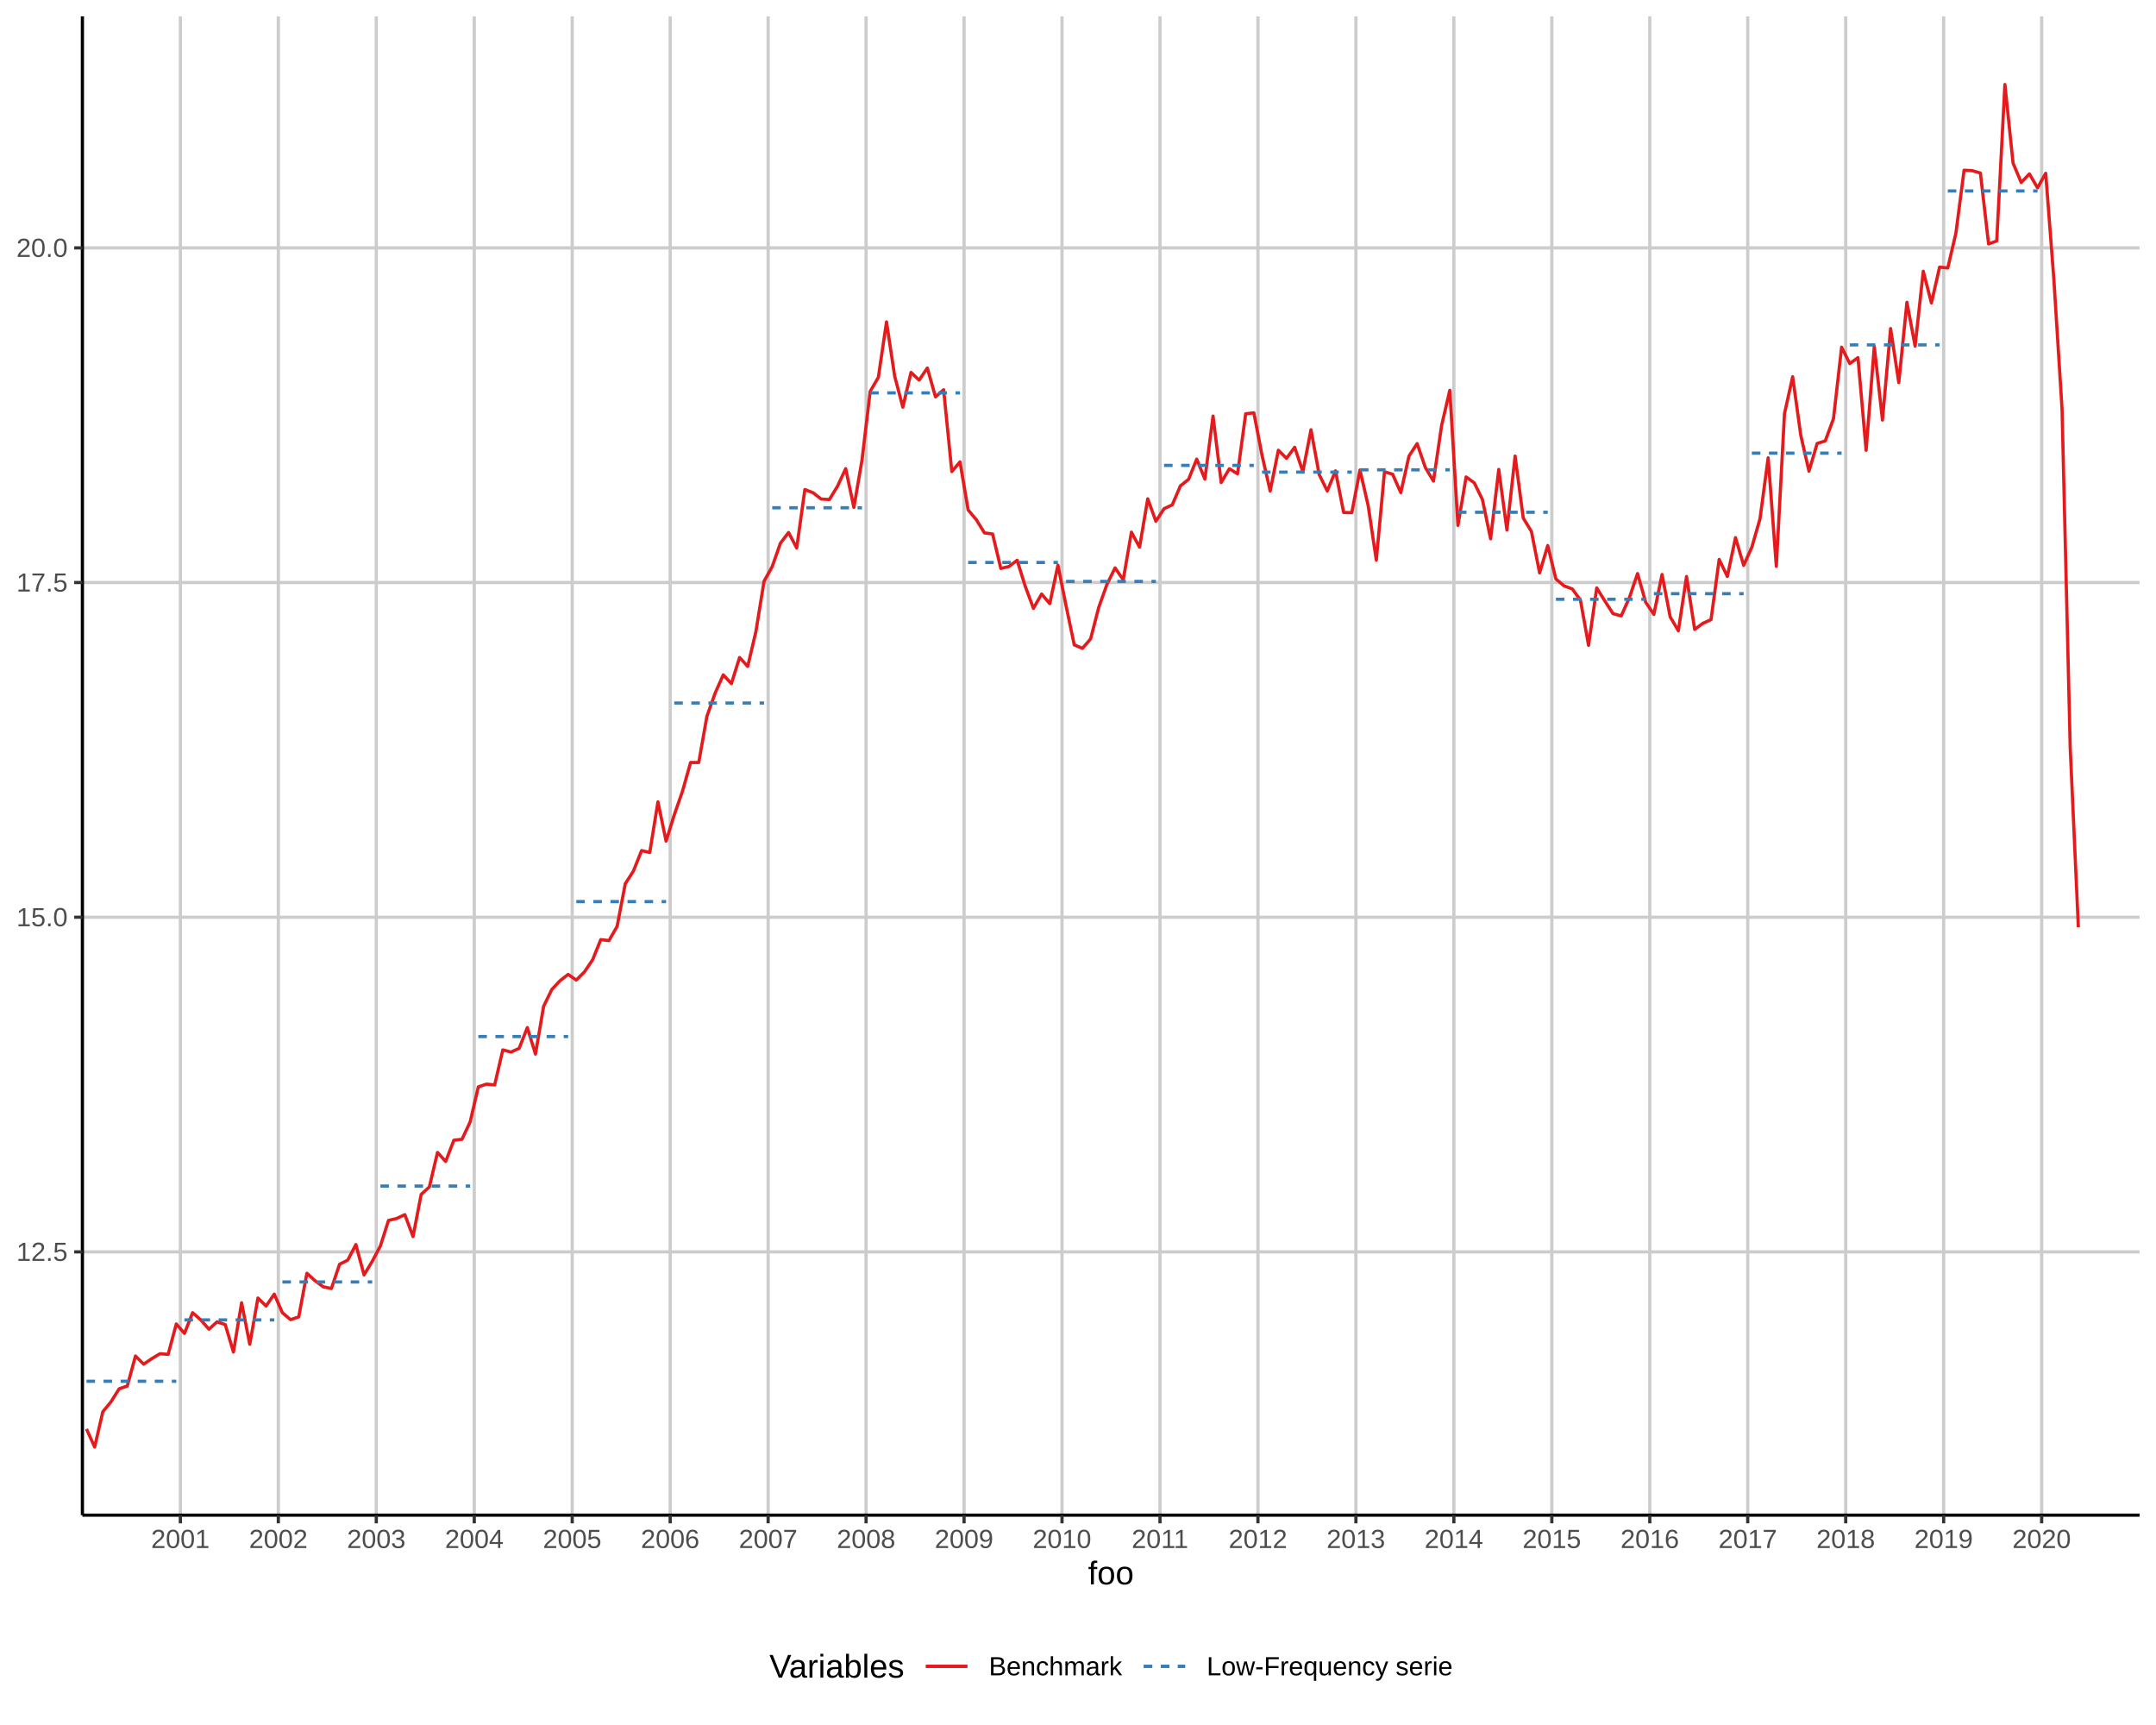
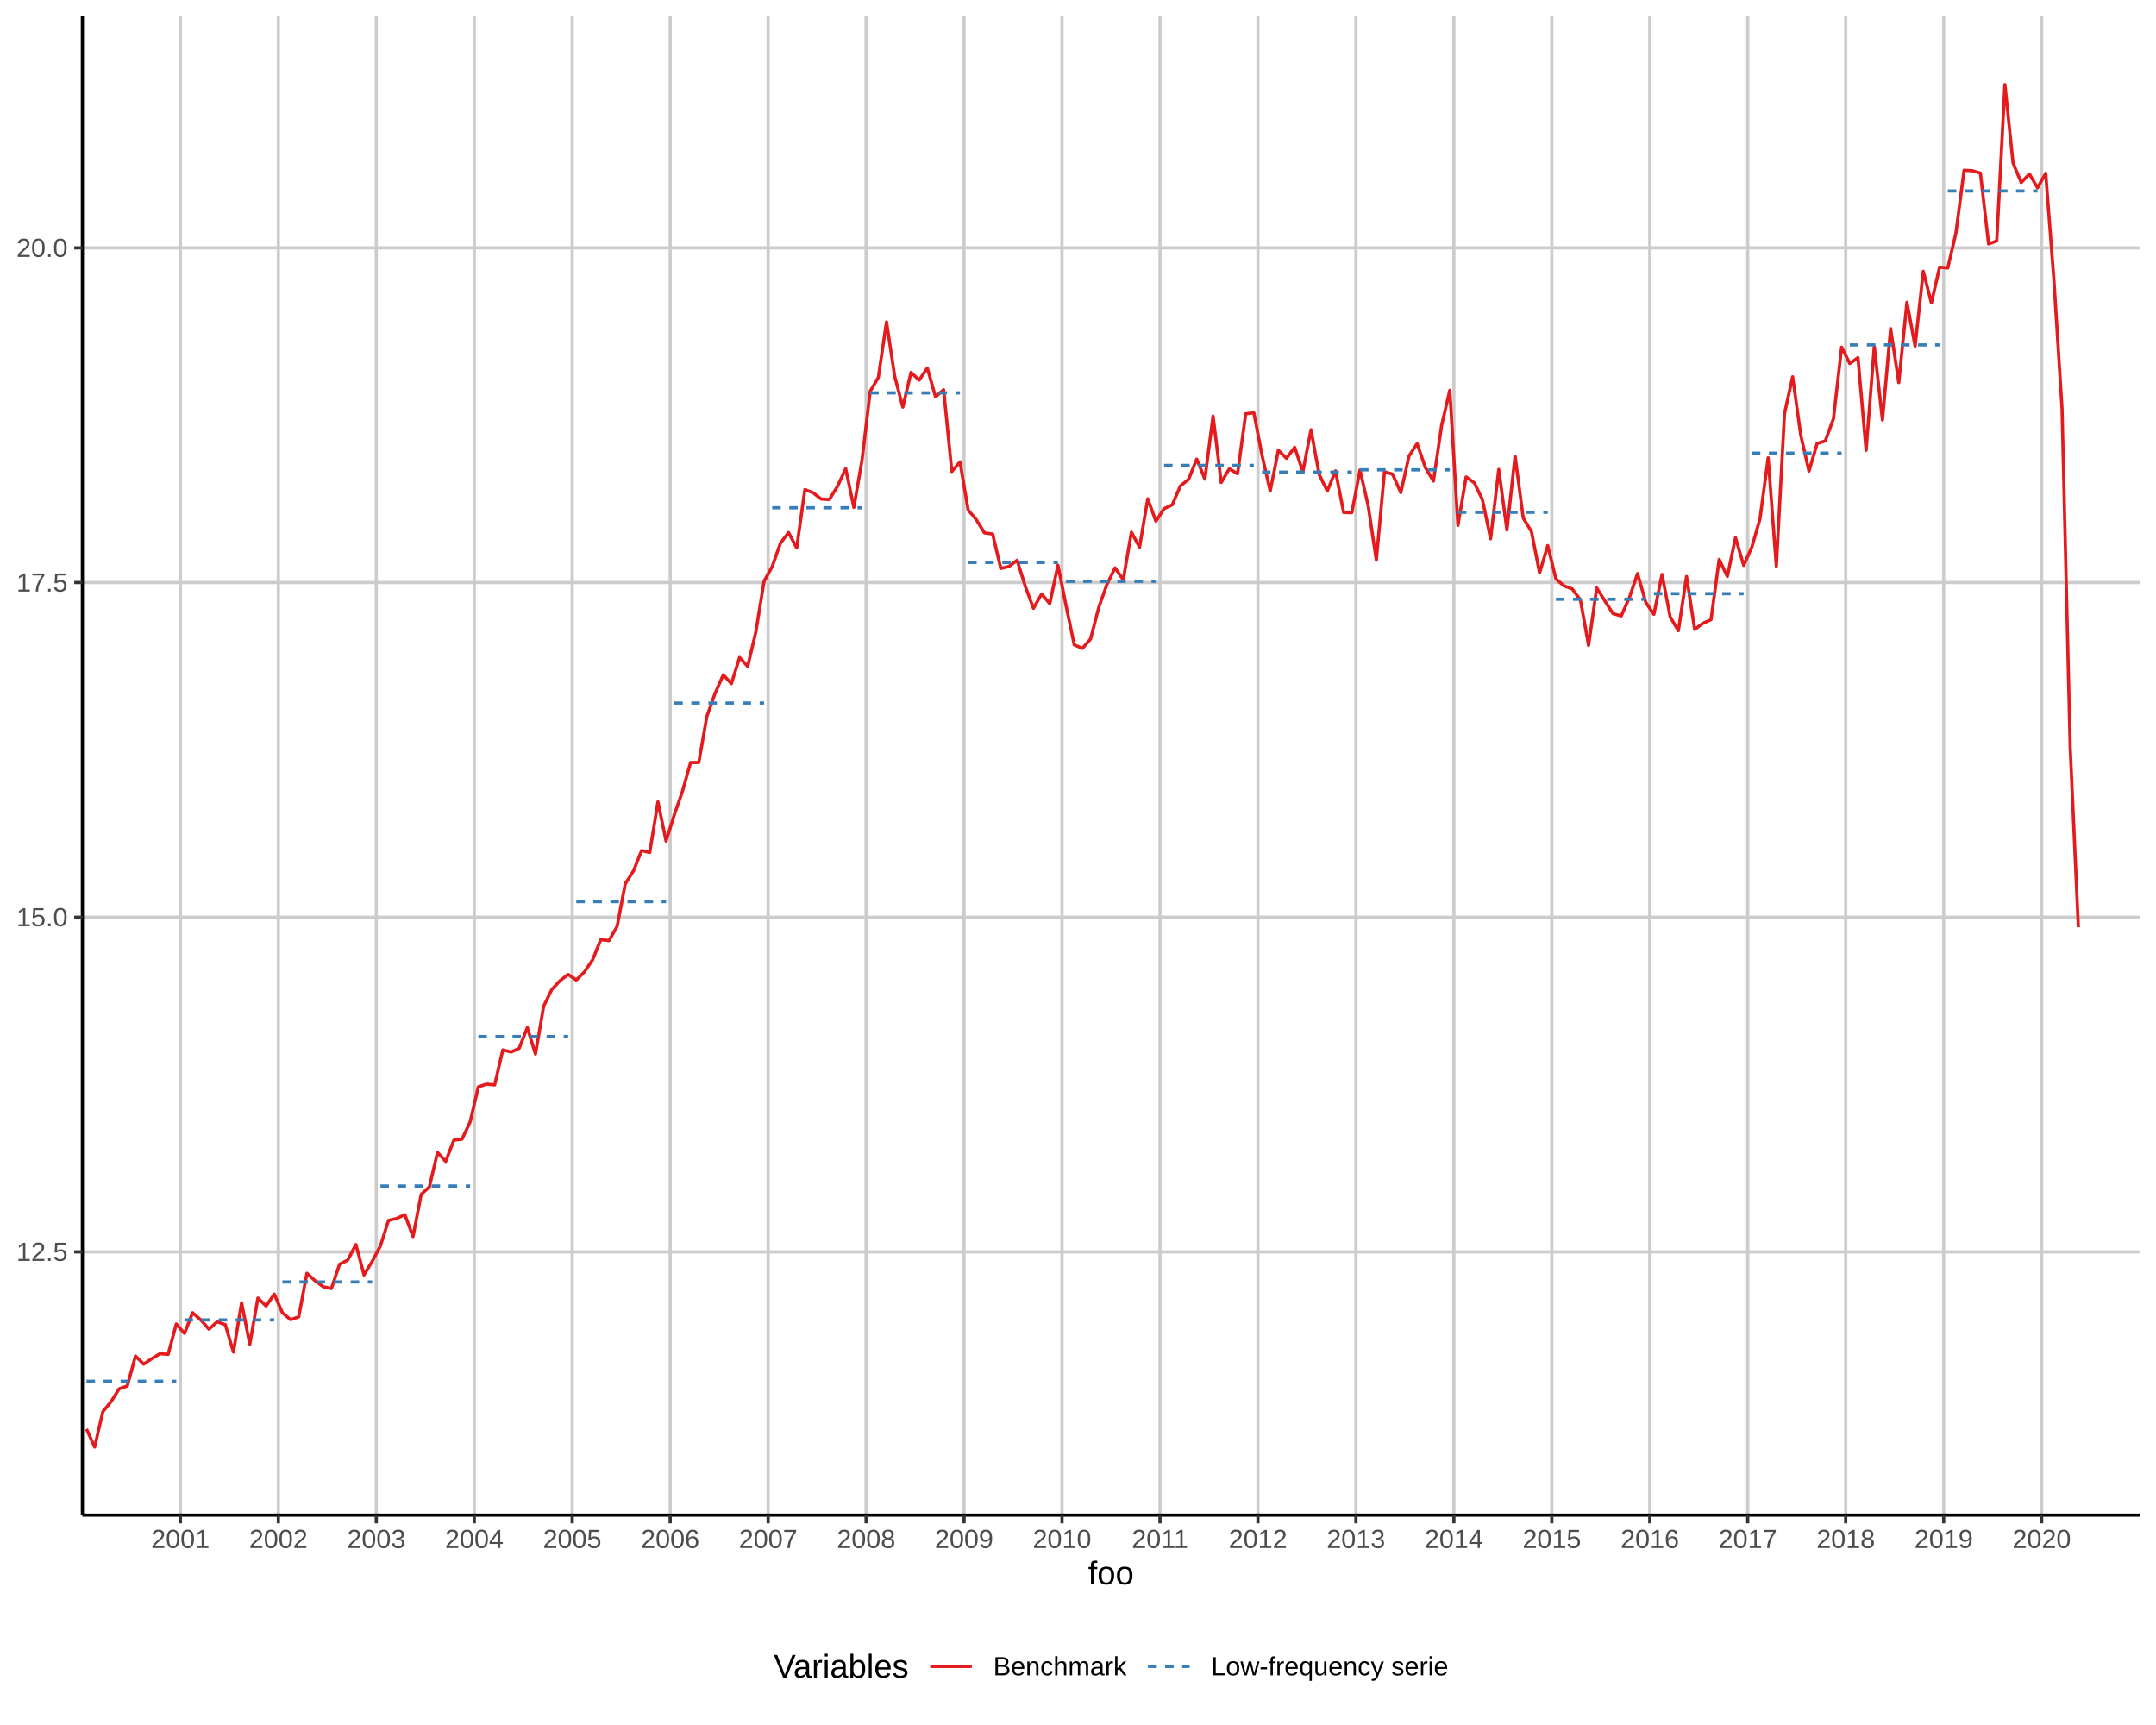
<svg xmlns="http://www.w3.org/2000/svg" viewBox="0 0 720.00 576.00">
  <defs>
    <style type="text/css">
    line, polyline, polygon, path, rect, circle {
      fill: none;
      stroke: #000000;
      stroke-linecap: round;
      stroke-linejoin: round;
      stroke-miterlimit: 10.00;
    }
  </style>
  </defs>
  <rect width="100%" height="100%" style="stroke: none; fill: #FFFFFF;" />
  <rect x="0.00" y="0.00" width="720.00" height="576.00" style="stroke-width: 1.07; stroke: #FFFFFF; fill: #FFFFFF;" />
  <defs>
    <clipPath id="cpMjcuNTJ8NzE0LjUyfDUwNS45M3w1LjQ4">
      <rect x="27.52" y="5.48" width="687.00" height="500.45" />
    </clipPath>
  </defs>
  <rect x="27.52" y="5.48" width="687.00" height="500.45" style="stroke-width: 1.07; stroke: none; fill: #FFFFFF;" clip-path="url(#cpMjcuNTJ8NzE0LjUyfDUwNS45M3w1LjQ4)" />
  <polyline points="27.52,418.02 714.52,418.02 " style="stroke-width: 1.07; stroke: #CCCCCC; stroke-linecap: butt;" clip-path="url(#cpMjcuNTJ8NzE0LjUyfDUwNS45M3w1LjQ4)" />
  <polyline points="27.52,306.27 714.52,306.27 " style="stroke-width: 1.07; stroke: #CCCCCC; stroke-linecap: butt;" clip-path="url(#cpMjcuNTJ8NzE0LjUyfDUwNS45M3w1LjQ4)" />
  <polyline points="27.52,194.52 714.52,194.52 " style="stroke-width: 1.07; stroke: #CCCCCC; stroke-linecap: butt;" clip-path="url(#cpMjcuNTJ8NzE0LjUyfDUwNS45M3w1LjQ4)" />
  <polyline points="27.52,82.77 714.52,82.77 " style="stroke-width: 1.07; stroke: #CCCCCC; stroke-linecap: butt;" clip-path="url(#cpMjcuNTJ8NzE0LjUyfDUwNS45M3w1LjQ4)" />
  <polyline points="60.23,505.93 60.23,5.48 " style="stroke-width: 1.07; stroke: #CCCCCC; stroke-linecap: butt;" clip-path="url(#cpMjcuNTJ8NzE0LjUyfDUwNS45M3w1LjQ4)" />
  <polyline points="92.95,505.93 92.95,5.48 " style="stroke-width: 1.07; stroke: #CCCCCC; stroke-linecap: butt;" clip-path="url(#cpMjcuNTJ8NzE0LjUyfDUwNS45M3w1LjQ4)" />
  <polyline points="125.66,505.93 125.66,5.48 " style="stroke-width: 1.07; stroke: #CCCCCC; stroke-linecap: butt;" clip-path="url(#cpMjcuNTJ8NzE0LjUyfDUwNS45M3w1LjQ4)" />
  <polyline points="158.38,505.93 158.38,5.48 " style="stroke-width: 1.07; stroke: #CCCCCC; stroke-linecap: butt;" clip-path="url(#cpMjcuNTJ8NzE0LjUyfDUwNS45M3w1LjQ4)" />
  <polyline points="191.09,505.93 191.09,5.48 " style="stroke-width: 1.07; stroke: #CCCCCC; stroke-linecap: butt;" clip-path="url(#cpMjcuNTJ8NzE0LjUyfDUwNS45M3w1LjQ4)" />
  <polyline points="223.81,505.93 223.81,5.48 " style="stroke-width: 1.07; stroke: #CCCCCC; stroke-linecap: butt;" clip-path="url(#cpMjcuNTJ8NzE0LjUyfDUwNS45M3w1LjQ4)" />
  <polyline points="256.52,505.93 256.52,5.48 " style="stroke-width: 1.07; stroke: #CCCCCC; stroke-linecap: butt;" clip-path="url(#cpMjcuNTJ8NzE0LjUyfDUwNS45M3w1LjQ4)" />
  <polyline points="289.23,505.93 289.23,5.48 " style="stroke-width: 1.07; stroke: #CCCCCC; stroke-linecap: butt;" clip-path="url(#cpMjcuNTJ8NzE0LjUyfDUwNS45M3w1LjQ4)" />
  <polyline points="321.95,505.93 321.95,5.48 " style="stroke-width: 1.07; stroke: #CCCCCC; stroke-linecap: butt;" clip-path="url(#cpMjcuNTJ8NzE0LjUyfDUwNS45M3w1LjQ4)" />
  <polyline points="354.66,505.93 354.66,5.48 " style="stroke-width: 1.07; stroke: #CCCCCC; stroke-linecap: butt;" clip-path="url(#cpMjcuNTJ8NzE0LjUyfDUwNS45M3w1LjQ4)" />
  <polyline points="387.38,505.93 387.38,5.48 " style="stroke-width: 1.07; stroke: #CCCCCC; stroke-linecap: butt;" clip-path="url(#cpMjcuNTJ8NzE0LjUyfDUwNS45M3w1LjQ4)" />
  <polyline points="420.09,505.93 420.09,5.48 " style="stroke-width: 1.07; stroke: #CCCCCC; stroke-linecap: butt;" clip-path="url(#cpMjcuNTJ8NzE0LjUyfDUwNS45M3w1LjQ4)" />
  <polyline points="452.81,505.93 452.81,5.48 " style="stroke-width: 1.07; stroke: #CCCCCC; stroke-linecap: butt;" clip-path="url(#cpMjcuNTJ8NzE0LjUyfDUwNS45M3w1LjQ4)" />
  <polyline points="485.52,505.93 485.52,5.48 " style="stroke-width: 1.07; stroke: #CCCCCC; stroke-linecap: butt;" clip-path="url(#cpMjcuNTJ8NzE0LjUyfDUwNS45M3w1LjQ4)" />
  <polyline points="518.23,505.93 518.23,5.48 " style="stroke-width: 1.07; stroke: #CCCCCC; stroke-linecap: butt;" clip-path="url(#cpMjcuNTJ8NzE0LjUyfDUwNS45M3w1LjQ4)" />
  <polyline points="550.95,505.93 550.95,5.48 " style="stroke-width: 1.07; stroke: #CCCCCC; stroke-linecap: butt;" clip-path="url(#cpMjcuNTJ8NzE0LjUyfDUwNS45M3w1LjQ4)" />
  <polyline points="583.66,505.93 583.66,5.48 " style="stroke-width: 1.07; stroke: #CCCCCC; stroke-linecap: butt;" clip-path="url(#cpMjcuNTJ8NzE0LjUyfDUwNS45M3w1LjQ4)" />
  <polyline points="616.38,505.93 616.38,5.48 " style="stroke-width: 1.07; stroke: #CCCCCC; stroke-linecap: butt;" clip-path="url(#cpMjcuNTJ8NzE0LjUyfDUwNS45M3w1LjQ4)" />
  <polyline points="649.09,505.93 649.09,5.48 " style="stroke-width: 1.07; stroke: #CCCCCC; stroke-linecap: butt;" clip-path="url(#cpMjcuNTJ8NzE0LjUyfDUwNS45M3w1LjQ4)" />
  <polyline points="681.81,505.93 681.81,5.48 " style="stroke-width: 1.07; stroke: #CCCCCC; stroke-linecap: butt;" clip-path="url(#cpMjcuNTJ8NzE0LjUyfDUwNS45M3w1LjQ4)" />
  <polyline points="28.88,477.15 31.61,483.18 34.34,471.39 37.06,468.09 39.79,463.74 42.51,462.81 45.24,452.79 47.97,455.52 50.69,453.67 53.42,452.03 56.15,452.24 58.87,442.09 61.60,445.24 64.32,438.33 67.05,440.73 69.78,443.84 72.50,441.37 75.23,442.31 77.95,451.47 80.68,435.02 83.41,448.87 86.13,433.43 88.86,436.10 91.59,432.13 94.31,438.35 97.04,440.65 99.76,439.73 102.49,425.16 105.22,427.66 107.94,429.67 110.67,430.26 113.40,422.15 116.12,420.78 118.85,415.57 121.57,425.71 124.30,421.18 127.03,416.04 129.75,407.51 132.48,406.86 135.20,405.59 137.93,412.91 140.66,398.81 143.38,396.34 146.11,384.81 148.84,387.83 151.56,380.74 154.29,380.41 157.01,374.61 159.74,362.92 162.47,362.00 165.19,362.27 167.92,350.57 170.65,351.30 173.37,350.05 176.10,343.14 178.82,351.97 181.55,336.00 184.28,330.40 187.00,327.50 189.73,325.37 192.45,327.25 195.18,324.52 197.91,320.48 200.63,313.75 203.36,314.08 206.09,309.33 208.81,295.09 211.54,290.84 214.26,284.02 216.99,284.65 219.72,267.75 222.44,280.86 225.17,272.10 227.90,264.27 230.62,254.61 233.35,254.61 236.07,239.20 238.80,231.51 241.53,225.34 244.25,228.28 246.98,219.54 249.70,222.52 252.43,210.91 255.16,194.07 257.88,189.20 260.61,181.40 263.34,177.81 266.06,182.98 268.79,163.46 271.51,164.53 274.24,166.64 276.97,166.80 279.69,162.36 282.42,156.49 285.15,169.43 287.87,153.62 290.60,130.68 293.32,126.03 296.05,107.49 298.78,125.62 301.50,135.96 304.23,124.36 306.95,126.93 309.68,122.88 312.41,132.51 315.13,130.14 317.86,157.47 320.59,154.23 323.31,170.28 326.04,173.53 328.76,177.94 331.49,178.31 334.22,189.82 336.94,189.16 339.67,187.08 342.40,195.82 345.12,203.13 347.85,198.35 350.57,201.57 353.30,188.73 356.03,202.34 358.75,215.33 361.48,216.49 364.20,213.36 366.93,202.81 369.66,195.14 372.38,189.63 375.11,193.59 377.84,177.70 380.56,182.71 383.29,166.56 386.01,174.06 388.74,169.85 391.47,168.59 394.19,162.25 396.92,160.07 399.65,153.30 402.37,159.98 405.10,138.94 407.82,161.11 410.55,156.52 413.28,158.22 416.00,138.16 418.73,137.85 421.45,151.99 424.18,163.96 426.91,150.34 429.63,153.04 432.36,149.35 435.09,157.51 437.81,143.50 440.54,158.46 443.26,163.96 445.99,157.23 448.72,171.13 451.44,171.18 454.17,156.95 456.90,168.82 459.62,187.04 462.35,157.53 465.07,158.36 467.80,164.51 470.53,152.29 473.25,148.12 475.98,156.07 478.70,160.64 481.43,142.06 484.16,130.34 486.88,175.44 489.61,159.26 492.34,161.23 495.06,166.81 497.79,179.92 500.51,156.75 503.24,176.99 505.97,152.29 508.69,172.98 511.42,177.45 514.15,191.29 516.87,182.17 519.60,193.34 522.32,195.63 525.05,196.65 527.78,200.34 530.50,215.49 533.23,196.31 535.96,200.70 538.68,204.91 541.41,205.66 544.13,199.58 546.86,191.52 549.59,201.12 552.31,205.15 555.04,191.83 557.76,205.98 560.49,210.62 563.22,192.50 565.94,210.18 568.67,208.14 571.40,206.91 574.12,186.80 576.85,192.49 579.57,179.53 582.30,188.79 585.03,182.70 587.75,173.26 590.48,152.88 593.21,189.11 595.93,138.14 598.66,125.80 601.38,145.40 604.11,157.33 606.84,148.08 609.56,147.23 612.29,139.81 615.01,115.93 617.74,121.39 620.47,119.42 623.19,150.36 625.92,115.70 628.65,140.26 631.37,109.72 634.10,127.75 636.82,100.95 639.55,115.57 642.28,90.58 645.00,101.17 647.73,89.20 650.46,89.48 653.18,77.83 655.91,56.84 658.63,56.99 661.36,57.78 664.09,81.46 666.81,80.46 669.54,28.23 672.26,54.44 674.99,60.94 677.72,58.07 680.44,62.71 683.17,57.86 685.90,93.39 688.62,136.52 691.35,249.60 694.07,309.62 " style="stroke-width: 1.07; stroke: #E41A1C; stroke-linecap: butt;" clip-path="url(#cpMjcuNTJ8NzE0LjUyfDUwNS45M3w1LjQ4)" />
  <polyline points="28.88,461.23 31.61,461.23 34.34,461.23 37.06,461.23 39.79,461.23 42.51,461.23 45.24,461.23 47.97,461.23 50.69,461.23 53.42,461.23 56.15,461.23 58.87,461.23 " style="stroke-width: 1.07; stroke: #377EB8; stroke-dasharray: 2.85,2.85; stroke-linecap: butt;" clip-path="url(#cpMjcuNTJ8NzE0LjUyfDUwNS45M3w1LjQ4)" />
  <polyline points="61.60,440.74 64.32,440.74 67.05,440.74 69.78,440.74 72.50,440.74 75.23,440.74 77.95,440.74 80.68,440.74 83.41,440.74 86.13,440.74 88.86,440.74 91.59,440.74 " style="stroke-width: 1.07; stroke: #377EB8; stroke-dasharray: 2.85,2.85; stroke-linecap: butt;" clip-path="url(#cpMjcuNTJ8NzE0LjUyfDUwNS45M3w1LjQ4)" />
  <polyline points="94.31,428.07 97.04,428.07 99.76,428.07 102.49,428.07 105.22,428.07 107.94,428.07 110.67,428.07 113.40,428.07 116.12,428.07 118.85,428.07 121.57,428.07 124.30,428.07 " style="stroke-width: 1.07; stroke: #377EB8; stroke-dasharray: 2.85,2.85; stroke-linecap: butt;" clip-path="url(#cpMjcuNTJ8NzE0LjUyfDUwNS45M3w1LjQ4)" />
  <polyline points="127.03,396.04 129.75,396.04 132.48,396.04 135.20,396.04 137.93,396.04 140.66,396.04 143.38,396.04 146.11,396.04 148.84,396.04 151.56,396.04 154.29,396.04 157.01,396.04 " style="stroke-width: 1.07; stroke: #377EB8; stroke-dasharray: 2.85,2.85; stroke-linecap: butt;" clip-path="url(#cpMjcuNTJ8NzE0LjUyfDUwNS45M3w1LjQ4)" />
  <polyline points="159.74,346.12 162.47,346.12 165.19,346.12 167.92,346.12 170.65,346.12 173.37,346.12 176.10,346.12 178.82,346.12 181.55,346.12 184.28,346.12 187.00,346.12 189.73,346.12 " style="stroke-width: 1.07; stroke: #377EB8; stroke-dasharray: 2.85,2.85; stroke-linecap: butt;" clip-path="url(#cpMjcuNTJ8NzE0LjUyfDUwNS45M3w1LjQ4)" />
  <polyline points="192.45,301.05 195.18,301.05 197.91,301.05 200.63,301.05 203.36,301.05 206.09,301.05 208.81,301.05 211.54,301.05 214.26,301.05 216.99,301.05 219.72,301.05 222.44,301.05 " style="stroke-width: 1.07; stroke: #377EB8; stroke-dasharray: 2.85,2.85; stroke-linecap: butt;" clip-path="url(#cpMjcuNTJ8NzE0LjUyfDUwNS45M3w1LjQ4)" />
  <polyline points="225.17,234.75 227.90,234.75 230.62,234.75 233.35,234.75 236.07,234.75 238.80,234.75 241.53,234.75 244.25,234.75 246.98,234.75 249.70,234.75 252.43,234.75 255.16,234.75 " style="stroke-width: 1.07; stroke: #377EB8; stroke-dasharray: 2.85,2.85; stroke-linecap: butt;" clip-path="url(#cpMjcuNTJ8NzE0LjUyfDUwNS45M3w1LjQ4)" />
  <polyline points="257.88,169.56 260.61,169.56 263.34,169.56 266.06,169.56 268.79,169.56 271.51,169.56 274.24,169.56 276.97,169.56 279.69,169.56 282.42,169.56 285.15,169.56 287.87,169.56 " style="stroke-width: 1.07; stroke: #377EB8; stroke-dasharray: 2.85,2.85; stroke-linecap: butt;" clip-path="url(#cpMjcuNTJ8NzE0LjUyfDUwNS45M3w1LjQ4)" />
  <polyline points="290.60,131.19 293.32,131.19 296.05,131.19 298.78,131.19 301.50,131.19 304.23,131.19 306.95,131.19 309.68,131.19 312.41,131.19 315.13,131.19 317.86,131.19 320.59,131.19 " style="stroke-width: 1.07; stroke: #377EB8; stroke-dasharray: 2.85,2.85; stroke-linecap: butt;" clip-path="url(#cpMjcuNTJ8NzE0LjUyfDUwNS45M3w1LjQ4)" />
  <polyline points="323.31,187.81 326.04,187.81 328.76,187.81 331.49,187.81 334.22,187.81 336.94,187.81 339.67,187.81 342.40,187.81 345.12,187.81 347.85,187.81 350.57,187.81 353.30,187.81 " style="stroke-width: 1.07; stroke: #377EB8; stroke-dasharray: 2.85,2.85; stroke-linecap: butt;" clip-path="url(#cpMjcuNTJ8NzE0LjUyfDUwNS45M3w1LjQ4)" />
  <polyline points="356.03,194.14 358.75,194.14 361.48,194.14 364.20,194.14 366.93,194.14 369.66,194.14 372.38,194.14 375.11,194.14 377.84,194.14 380.56,194.14 383.29,194.14 386.01,194.14 " style="stroke-width: 1.07; stroke: #377EB8; stroke-dasharray: 2.85,2.85; stroke-linecap: butt;" clip-path="url(#cpMjcuNTJ8NzE0LjUyfDUwNS45M3w1LjQ4)" />
  <polyline points="388.74,155.40 391.47,155.40 394.19,155.40 396.92,155.40 399.65,155.40 402.37,155.40 405.10,155.40 407.82,155.40 410.55,155.40 413.28,155.40 416.00,155.40 418.73,155.40 " style="stroke-width: 1.07; stroke: #377EB8; stroke-dasharray: 2.85,2.85; stroke-linecap: butt;" clip-path="url(#cpMjcuNTJ8NzE0LjUyfDUwNS45M3w1LjQ4)" />
  <polyline points="421.45,157.64 424.18,157.64 426.91,157.64 429.63,157.64 432.36,157.64 435.09,157.64 437.81,157.64 440.54,157.64 443.26,157.64 445.99,157.64 448.72,157.64 451.44,157.64 " style="stroke-width: 1.07; stroke: #377EB8; stroke-dasharray: 2.85,2.85; stroke-linecap: butt;" clip-path="url(#cpMjcuNTJ8NzE0LjUyfDUwNS45M3w1LjQ4)" />
  <polyline points="454.17,156.89 456.90,156.89 459.62,156.89 462.35,156.89 465.07,156.89 467.80,156.89 470.53,156.89 473.25,156.89 475.98,156.89 478.70,156.89 481.43,156.89 484.16,156.89 " style="stroke-width: 1.07; stroke: #377EB8; stroke-dasharray: 2.85,2.85; stroke-linecap: butt;" clip-path="url(#cpMjcuNTJ8NzE0LjUyfDUwNS45M3w1LjQ4)" />
  <polyline points="486.88,171.05 489.61,171.05 492.34,171.05 495.06,171.05 497.79,171.05 500.51,171.05 503.24,171.05 505.97,171.05 508.69,171.05 511.42,171.05 514.15,171.05 516.87,171.05 " style="stroke-width: 1.07; stroke: #377EB8; stroke-dasharray: 2.85,2.85; stroke-linecap: butt;" clip-path="url(#cpMjcuNTJ8NzE0LjUyfDUwNS45M3w1LjQ4)" />
  <polyline points="519.60,200.10 522.32,200.10 525.05,200.10 527.78,200.10 530.50,200.10 533.23,200.10 535.96,200.10 538.68,200.10 541.41,200.10 544.13,200.10 546.86,200.10 549.59,200.10 " style="stroke-width: 1.07; stroke: #377EB8; stroke-dasharray: 2.85,2.85; stroke-linecap: butt;" clip-path="url(#cpMjcuNTJ8NzE0LjUyfDUwNS45M3w1LjQ4)" />
  <polyline points="552.31,198.24 555.04,198.24 557.76,198.24 560.49,198.24 563.22,198.24 565.94,198.24 568.67,198.24 571.40,198.24 574.12,198.24 576.85,198.24 579.57,198.24 582.30,198.24 " style="stroke-width: 1.07; stroke: #377EB8; stroke-dasharray: 2.85,2.85; stroke-linecap: butt;" clip-path="url(#cpMjcuNTJ8NzE0LjUyfDUwNS45M3w1LjQ4)" />
  <polyline points="585.03,151.31 587.75,151.31 590.48,151.31 593.21,151.31 595.93,151.31 598.66,151.31 601.38,151.31 604.11,151.31 606.84,151.31 609.56,151.31 612.29,151.31 615.01,151.31 " style="stroke-width: 1.07; stroke: #377EB8; stroke-dasharray: 2.85,2.85; stroke-linecap: butt;" clip-path="url(#cpMjcuNTJ8NzE0LjUyfDUwNS45M3w1LjQ4)" />
  <polyline points="617.74,115.17 620.47,115.17 623.19,115.17 625.92,115.17 628.65,115.17 631.37,115.17 634.10,115.17 636.82,115.17 639.55,115.17 642.28,115.17 645.00,115.17 647.73,115.17 " style="stroke-width: 1.07; stroke: #377EB8; stroke-dasharray: 2.85,2.85; stroke-linecap: butt;" clip-path="url(#cpMjcuNTJ8NzE0LjUyfDUwNS45M3w1LjQ4)" />
  <polyline points="650.46,63.77 653.18,63.77 655.91,63.77 658.63,63.77 661.36,63.77 664.09,63.77 666.81,63.77 669.54,63.77 672.26,63.77 674.99,63.77 677.72,63.77 680.44,63.77 " style="stroke-width: 1.07; stroke: #377EB8; stroke-dasharray: 2.85,2.85; stroke-linecap: butt;" clip-path="url(#cpMjcuNTJ8NzE0LjUyfDUwNS45M3w1LjQ4)" />
  <defs>
    <clipPath id="cpMC4wMHw3MjAuMDB8NTc2LjAwfDAuMDA=">
      <rect x="0.00" y="0.00" width="720.00" height="576.00" />
    </clipPath>
  </defs>
  <polyline points="27.52,505.93 27.52,5.48 " style="stroke-width: 1.07; stroke-linecap: butt;" clip-path="url(#cpMC4wMHw3MjAuMDB8NTc2LjAwfDAuMDA=)" />
  <g clip-path="url(#cpMC4wMHw3MjAuMDB8NTc2LjAwfDAuMDA=)">
    <text x="5.48" y="421.04" style="font-size: 8.80px; fill: #4D4D4D; font-family: Liberation Sans;" textLength="17.11px" lengthAdjust="spacingAndGlyphs">12.5</text>
  </g>
  <g clip-path="url(#cpMC4wMHw3MjAuMDB8NTc2LjAwfDAuMDA=)">
    <text x="5.48" y="309.29" style="font-size: 8.80px; fill: #4D4D4D; font-family: Liberation Sans;" textLength="17.11px" lengthAdjust="spacingAndGlyphs">15.0</text>
  </g>
  <g clip-path="url(#cpMC4wMHw3MjAuMDB8NTc2LjAwfDAuMDA=)">
    <text x="5.48" y="197.54" style="font-size: 8.80px; fill: #4D4D4D; font-family: Liberation Sans;" textLength="17.11px" lengthAdjust="spacingAndGlyphs">17.5</text>
  </g>
  <g clip-path="url(#cpMC4wMHw3MjAuMDB8NTc2LjAwfDAuMDA=)">
    <text x="5.48" y="85.79" style="font-size: 8.80px; fill: #4D4D4D; font-family: Liberation Sans;" textLength="17.11px" lengthAdjust="spacingAndGlyphs">20.0</text>
  </g>
  <polyline points="24.78,418.02 27.52,418.02 " style="stroke-width: 1.07; stroke: #333333; stroke-linecap: butt;" clip-path="url(#cpMC4wMHw3MjAuMDB8NTc2LjAwfDAuMDA=)" />
  <polyline points="24.78,306.27 27.52,306.27 " style="stroke-width: 1.07; stroke: #333333; stroke-linecap: butt;" clip-path="url(#cpMC4wMHw3MjAuMDB8NTc2LjAwfDAuMDA=)" />
  <polyline points="24.78,194.52 27.52,194.52 " style="stroke-width: 1.07; stroke: #333333; stroke-linecap: butt;" clip-path="url(#cpMC4wMHw3MjAuMDB8NTc2LjAwfDAuMDA=)" />
  <polyline points="24.78,82.77 27.52,82.77 " style="stroke-width: 1.07; stroke: #333333; stroke-linecap: butt;" clip-path="url(#cpMC4wMHw3MjAuMDB8NTc2LjAwfDAuMDA=)" />
  <polyline points="27.52,505.93 714.52,505.93 " style="stroke-width: 1.07; stroke-linecap: butt;" clip-path="url(#cpMC4wMHw3MjAuMDB8NTc2LjAwfDAuMDA=)" />
  <polyline points="60.23,508.67 60.23,505.93 " style="stroke-width: 1.07; stroke: #333333; stroke-linecap: butt;" clip-path="url(#cpMC4wMHw3MjAuMDB8NTc2LjAwfDAuMDA=)" />
  <polyline points="92.95,508.67 92.95,505.93 " style="stroke-width: 1.07; stroke: #333333; stroke-linecap: butt;" clip-path="url(#cpMC4wMHw3MjAuMDB8NTc2LjAwfDAuMDA=)" />
  <polyline points="125.66,508.67 125.66,505.93 " style="stroke-width: 1.07; stroke: #333333; stroke-linecap: butt;" clip-path="url(#cpMC4wMHw3MjAuMDB8NTc2LjAwfDAuMDA=)" />
  <polyline points="158.38,508.67 158.38,505.93 " style="stroke-width: 1.07; stroke: #333333; stroke-linecap: butt;" clip-path="url(#cpMC4wMHw3MjAuMDB8NTc2LjAwfDAuMDA=)" />
  <polyline points="191.09,508.67 191.09,505.93 " style="stroke-width: 1.07; stroke: #333333; stroke-linecap: butt;" clip-path="url(#cpMC4wMHw3MjAuMDB8NTc2LjAwfDAuMDA=)" />
  <polyline points="223.81,508.67 223.81,505.93 " style="stroke-width: 1.07; stroke: #333333; stroke-linecap: butt;" clip-path="url(#cpMC4wMHw3MjAuMDB8NTc2LjAwfDAuMDA=)" />
  <polyline points="256.52,508.67 256.52,505.93 " style="stroke-width: 1.07; stroke: #333333; stroke-linecap: butt;" clip-path="url(#cpMC4wMHw3MjAuMDB8NTc2LjAwfDAuMDA=)" />
  <polyline points="289.23,508.67 289.23,505.93 " style="stroke-width: 1.07; stroke: #333333; stroke-linecap: butt;" clip-path="url(#cpMC4wMHw3MjAuMDB8NTc2LjAwfDAuMDA=)" />
  <polyline points="321.95,508.67 321.95,505.93 " style="stroke-width: 1.07; stroke: #333333; stroke-linecap: butt;" clip-path="url(#cpMC4wMHw3MjAuMDB8NTc2LjAwfDAuMDA=)" />
  <polyline points="354.66,508.67 354.66,505.93 " style="stroke-width: 1.07; stroke: #333333; stroke-linecap: butt;" clip-path="url(#cpMC4wMHw3MjAuMDB8NTc2LjAwfDAuMDA=)" />
  <polyline points="387.38,508.67 387.38,505.93 " style="stroke-width: 1.07; stroke: #333333; stroke-linecap: butt;" clip-path="url(#cpMC4wMHw3MjAuMDB8NTc2LjAwfDAuMDA=)" />
  <polyline points="420.09,508.67 420.09,505.93 " style="stroke-width: 1.07; stroke: #333333; stroke-linecap: butt;" clip-path="url(#cpMC4wMHw3MjAuMDB8NTc2LjAwfDAuMDA=)" />
  <polyline points="452.81,508.67 452.81,505.93 " style="stroke-width: 1.07; stroke: #333333; stroke-linecap: butt;" clip-path="url(#cpMC4wMHw3MjAuMDB8NTc2LjAwfDAuMDA=)" />
  <polyline points="485.52,508.67 485.52,505.93 " style="stroke-width: 1.07; stroke: #333333; stroke-linecap: butt;" clip-path="url(#cpMC4wMHw3MjAuMDB8NTc2LjAwfDAuMDA=)" />
  <polyline points="518.23,508.67 518.23,505.93 " style="stroke-width: 1.07; stroke: #333333; stroke-linecap: butt;" clip-path="url(#cpMC4wMHw3MjAuMDB8NTc2LjAwfDAuMDA=)" />
  <polyline points="550.95,508.67 550.95,505.93 " style="stroke-width: 1.07; stroke: #333333; stroke-linecap: butt;" clip-path="url(#cpMC4wMHw3MjAuMDB8NTc2LjAwfDAuMDA=)" />
  <polyline points="583.66,508.67 583.66,505.93 " style="stroke-width: 1.07; stroke: #333333; stroke-linecap: butt;" clip-path="url(#cpMC4wMHw3MjAuMDB8NTc2LjAwfDAuMDA=)" />
  <polyline points="616.38,508.67 616.38,505.93 " style="stroke-width: 1.07; stroke: #333333; stroke-linecap: butt;" clip-path="url(#cpMC4wMHw3MjAuMDB8NTc2LjAwfDAuMDA=)" />
  <polyline points="649.09,508.67 649.09,505.93 " style="stroke-width: 1.07; stroke: #333333; stroke-linecap: butt;" clip-path="url(#cpMC4wMHw3MjAuMDB8NTc2LjAwfDAuMDA=)" />
  <polyline points="681.81,508.67 681.81,505.93 " style="stroke-width: 1.07; stroke: #333333; stroke-linecap: butt;" clip-path="url(#cpMC4wMHw3MjAuMDB8NTc2LjAwfDAuMDA=)" />
  <g clip-path="url(#cpMC4wMHw3MjAuMDB8NTc2LjAwfDAuMDA=)">
    <text x="50.45" y="516.91" style="font-size: 8.80px; fill: #4D4D4D; font-family: Liberation Sans;" textLength="19.56px" lengthAdjust="spacingAndGlyphs">2001</text>
  </g>
  <g clip-path="url(#cpMC4wMHw3MjAuMDB8NTc2LjAwfDAuMDA=)">
    <text x="83.17" y="516.91" style="font-size: 8.80px; fill: #4D4D4D; font-family: Liberation Sans;" textLength="19.56px" lengthAdjust="spacingAndGlyphs">2002</text>
  </g>
  <g clip-path="url(#cpMC4wMHw3MjAuMDB8NTc2LjAwfDAuMDA=)">
    <text x="115.88" y="516.91" style="font-size: 8.80px; fill: #4D4D4D; font-family: Liberation Sans;" textLength="19.56px" lengthAdjust="spacingAndGlyphs">2003</text>
  </g>
  <g clip-path="url(#cpMC4wMHw3MjAuMDB8NTc2LjAwfDAuMDA=)">
    <text x="148.60" y="516.91" style="font-size: 8.80px; fill: #4D4D4D; font-family: Liberation Sans;" textLength="19.56px" lengthAdjust="spacingAndGlyphs">2004</text>
  </g>
  <g clip-path="url(#cpMC4wMHw3MjAuMDB8NTc2LjAwfDAuMDA=)">
    <text x="181.31" y="516.91" style="font-size: 8.80px; fill: #4D4D4D; font-family: Liberation Sans;" textLength="19.56px" lengthAdjust="spacingAndGlyphs">2005</text>
  </g>
  <g clip-path="url(#cpMC4wMHw3MjAuMDB8NTc2LjAwfDAuMDA=)">
    <text x="214.02" y="516.91" style="font-size: 8.80px; fill: #4D4D4D; font-family: Liberation Sans;" textLength="19.56px" lengthAdjust="spacingAndGlyphs">2006</text>
  </g>
  <g clip-path="url(#cpMC4wMHw3MjAuMDB8NTc2LjAwfDAuMDA=)">
    <text x="246.74" y="516.91" style="font-size: 8.80px; fill: #4D4D4D; font-family: Liberation Sans;" textLength="19.56px" lengthAdjust="spacingAndGlyphs">2007</text>
  </g>
  <g clip-path="url(#cpMC4wMHw3MjAuMDB8NTc2LjAwfDAuMDA=)">
    <text x="279.45" y="516.91" style="font-size: 8.80px; fill: #4D4D4D; font-family: Liberation Sans;" textLength="19.56px" lengthAdjust="spacingAndGlyphs">2008</text>
  </g>
  <g clip-path="url(#cpMC4wMHw3MjAuMDB8NTc2LjAwfDAuMDA=)">
    <text x="312.17" y="516.91" style="font-size: 8.80px; fill: #4D4D4D; font-family: Liberation Sans;" textLength="19.56px" lengthAdjust="spacingAndGlyphs">2009</text>
  </g>
  <g clip-path="url(#cpMC4wMHw3MjAuMDB8NTc2LjAwfDAuMDA=)">
    <text x="344.88" y="516.91" style="font-size: 8.80px; fill: #4D4D4D; font-family: Liberation Sans;" textLength="19.56px" lengthAdjust="spacingAndGlyphs">2010</text>
  </g>
  <g clip-path="url(#cpMC4wMHw3MjAuMDB8NTc2LjAwfDAuMDA=)">
    <text x="377.92" y="516.91" style="font-size: 8.80px; fill: #4D4D4D; font-family: Liberation Sans;" textLength="18.91px" lengthAdjust="spacingAndGlyphs">2011</text>
  </g>
  <g clip-path="url(#cpMC4wMHw3MjAuMDB8NTc2LjAwfDAuMDA=)">
    <text x="410.31" y="516.91" style="font-size: 8.80px; fill: #4D4D4D; font-family: Liberation Sans;" textLength="19.56px" lengthAdjust="spacingAndGlyphs">2012</text>
  </g>
  <g clip-path="url(#cpMC4wMHw3MjAuMDB8NTc2LjAwfDAuMDA=)">
    <text x="443.02" y="516.91" style="font-size: 8.80px; fill: #4D4D4D; font-family: Liberation Sans;" textLength="19.56px" lengthAdjust="spacingAndGlyphs">2013</text>
  </g>
  <g clip-path="url(#cpMC4wMHw3MjAuMDB8NTc2LjAwfDAuMDA=)">
    <text x="475.74" y="516.91" style="font-size: 8.80px; fill: #4D4D4D; font-family: Liberation Sans;" textLength="19.56px" lengthAdjust="spacingAndGlyphs">2014</text>
  </g>
  <g clip-path="url(#cpMC4wMHw3MjAuMDB8NTc2LjAwfDAuMDA=)">
    <text x="508.45" y="516.91" style="font-size: 8.80px; fill: #4D4D4D; font-family: Liberation Sans;" textLength="19.56px" lengthAdjust="spacingAndGlyphs">2015</text>
  </g>
  <g clip-path="url(#cpMC4wMHw3MjAuMDB8NTc2LjAwfDAuMDA=)">
    <text x="541.17" y="516.91" style="font-size: 8.80px; fill: #4D4D4D; font-family: Liberation Sans;" textLength="19.56px" lengthAdjust="spacingAndGlyphs">2016</text>
  </g>
  <g clip-path="url(#cpMC4wMHw3MjAuMDB8NTc2LjAwfDAuMDA=)">
    <text x="573.88" y="516.91" style="font-size: 8.80px; fill: #4D4D4D; font-family: Liberation Sans;" textLength="19.56px" lengthAdjust="spacingAndGlyphs">2017</text>
  </g>
  <g clip-path="url(#cpMC4wMHw3MjAuMDB8NTc2LjAwfDAuMDA=)">
    <text x="606.60" y="516.91" style="font-size: 8.80px; fill: #4D4D4D; font-family: Liberation Sans;" textLength="19.56px" lengthAdjust="spacingAndGlyphs">2018</text>
  </g>
  <g clip-path="url(#cpMC4wMHw3MjAuMDB8NTc2LjAwfDAuMDA=)">
    <text x="639.31" y="516.91" style="font-size: 8.80px; fill: #4D4D4D; font-family: Liberation Sans;" textLength="19.56px" lengthAdjust="spacingAndGlyphs">2019</text>
  </g>
  <g clip-path="url(#cpMC4wMHw3MjAuMDB8NTc2LjAwfDAuMDA=)">
    <text x="672.03" y="516.91" style="font-size: 8.80px; fill: #4D4D4D; font-family: Liberation Sans;" textLength="19.56px" lengthAdjust="spacingAndGlyphs">2020</text>
  </g>
  <g clip-path="url(#cpMC4wMHw3MjAuMDB8NTc2LjAwfDAuMDA=)">
    <text x="363.36" y="529.04" style="font-size: 11.00px; font-family: Liberation Sans;" textLength="15.31px" lengthAdjust="spacingAndGlyphs">foo</text>
  </g>
-   <rect x="251.46" y="542.28" width="239.12" height="28.24" style="stroke-width: 1.07; stroke: none; fill: #FFFFFF;" clip-path="url(#cpMC4wMHw3MjAuMDB8NTc2LjAwfDAuMDA=)" />
+   <rect x="252.93" y="542.28" width="236.19" height="28.24" style="stroke-width: 1.07; stroke: none; fill: #FFFFFF;" clip-path="url(#cpMC4wMHw3MjAuMDB8NTc2LjAwfDAuMDA=)" />
  <g clip-path="url(#cpMC4wMHw3MjAuMDB8NTc2LjAwfDAuMDA=)">
-     <text x="256.94" y="560.18" style="font-size: 11.00px; font-family: Liberation Sans;" textLength="45.06px" lengthAdjust="spacingAndGlyphs">Variables</text>
+     <text x="258.41" y="560.18" style="font-size: 11.00px; font-family: Liberation Sans;" textLength="45.06px" lengthAdjust="spacingAndGlyphs">Variables</text>
  </g>
-   <line x1="309.21" y1="556.40" x2="323.03" y2="556.40" style="stroke-width: 1.07; stroke: #E41A1C; stroke-linecap: butt;" clip-path="url(#cpMC4wMHw3MjAuMDB8NTc2LjAwfDAuMDA=)" />
-   <line x1="309.21" y1="556.40" x2="323.03" y2="556.40" style="stroke-width: 1.07; stroke: #E41A1C; stroke-linecap: butt;" clip-path="url(#cpMC4wMHw3MjAuMDB8NTc2LjAwfDAuMDA=)" />
-   <line x1="381.95" y1="556.40" x2="395.77" y2="556.40" style="stroke-width: 1.07; stroke: #377EB8; stroke-dasharray: 2.85,2.85; stroke-linecap: butt;" clip-path="url(#cpMC4wMHw3MjAuMDB8NTc2LjAwfDAuMDA=)" />
-   <line x1="381.95" y1="556.40" x2="395.77" y2="556.40" style="stroke-width: 1.07; stroke: #377EB8; stroke-dasharray: 2.85,2.85; stroke-linecap: butt;" clip-path="url(#cpMC4wMHw3MjAuMDB8NTc2LjAwfDAuMDA=)" />
+   <line x1="310.68" y1="556.40" x2="324.50" y2="556.40" style="stroke-width: 1.07; stroke: #E41A1C; stroke-linecap: butt;" clip-path="url(#cpMC4wMHw3MjAuMDB8NTc2LjAwfDAuMDA=)" />
+   <line x1="310.68" y1="556.40" x2="324.50" y2="556.40" style="stroke-width: 1.07; stroke: #E41A1C; stroke-linecap: butt;" clip-path="url(#cpMC4wMHw3MjAuMDB8NTc2LjAwfDAuMDA=)" />
+   <line x1="383.42" y1="556.40" x2="397.24" y2="556.40" style="stroke-width: 1.07; stroke: #377EB8; stroke-dasharray: 2.85,2.85; stroke-linecap: butt;" clip-path="url(#cpMC4wMHw3MjAuMDB8NTc2LjAwfDAuMDA=)" />
+   <line x1="383.42" y1="556.40" x2="397.24" y2="556.40" style="stroke-width: 1.07; stroke: #377EB8; stroke-dasharray: 2.85,2.85; stroke-linecap: butt;" clip-path="url(#cpMC4wMHw3MjAuMDB8NTc2LjAwfDAuMDA=)" />
  <g clip-path="url(#cpMC4wMHw3MjAuMDB8NTc2LjAwfDAuMDA=)">
-     <text x="330.24" y="559.42" style="font-size: 8.80px; font-family: Liberation Sans;" textLength="44.50px" lengthAdjust="spacingAndGlyphs">Benchmark</text>
+     <text x="331.71" y="559.42" style="font-size: 8.80px; font-family: Liberation Sans;" textLength="44.50px" lengthAdjust="spacingAndGlyphs">Benchmark</text>
  </g>
  <g clip-path="url(#cpMC4wMHw3MjAuMDB8NTc2LjAwfDAuMDA=)">
-     <text x="402.98" y="559.42" style="font-size: 8.80px; font-family: Liberation Sans;" textLength="82.12px" lengthAdjust="spacingAndGlyphs">Low-Frequency serie</text>
+     <text x="404.45" y="559.42" style="font-size: 8.80px; font-family: Liberation Sans;" textLength="79.19px" lengthAdjust="spacingAndGlyphs">Low-frequency serie</text>
  </g>
</svg>
